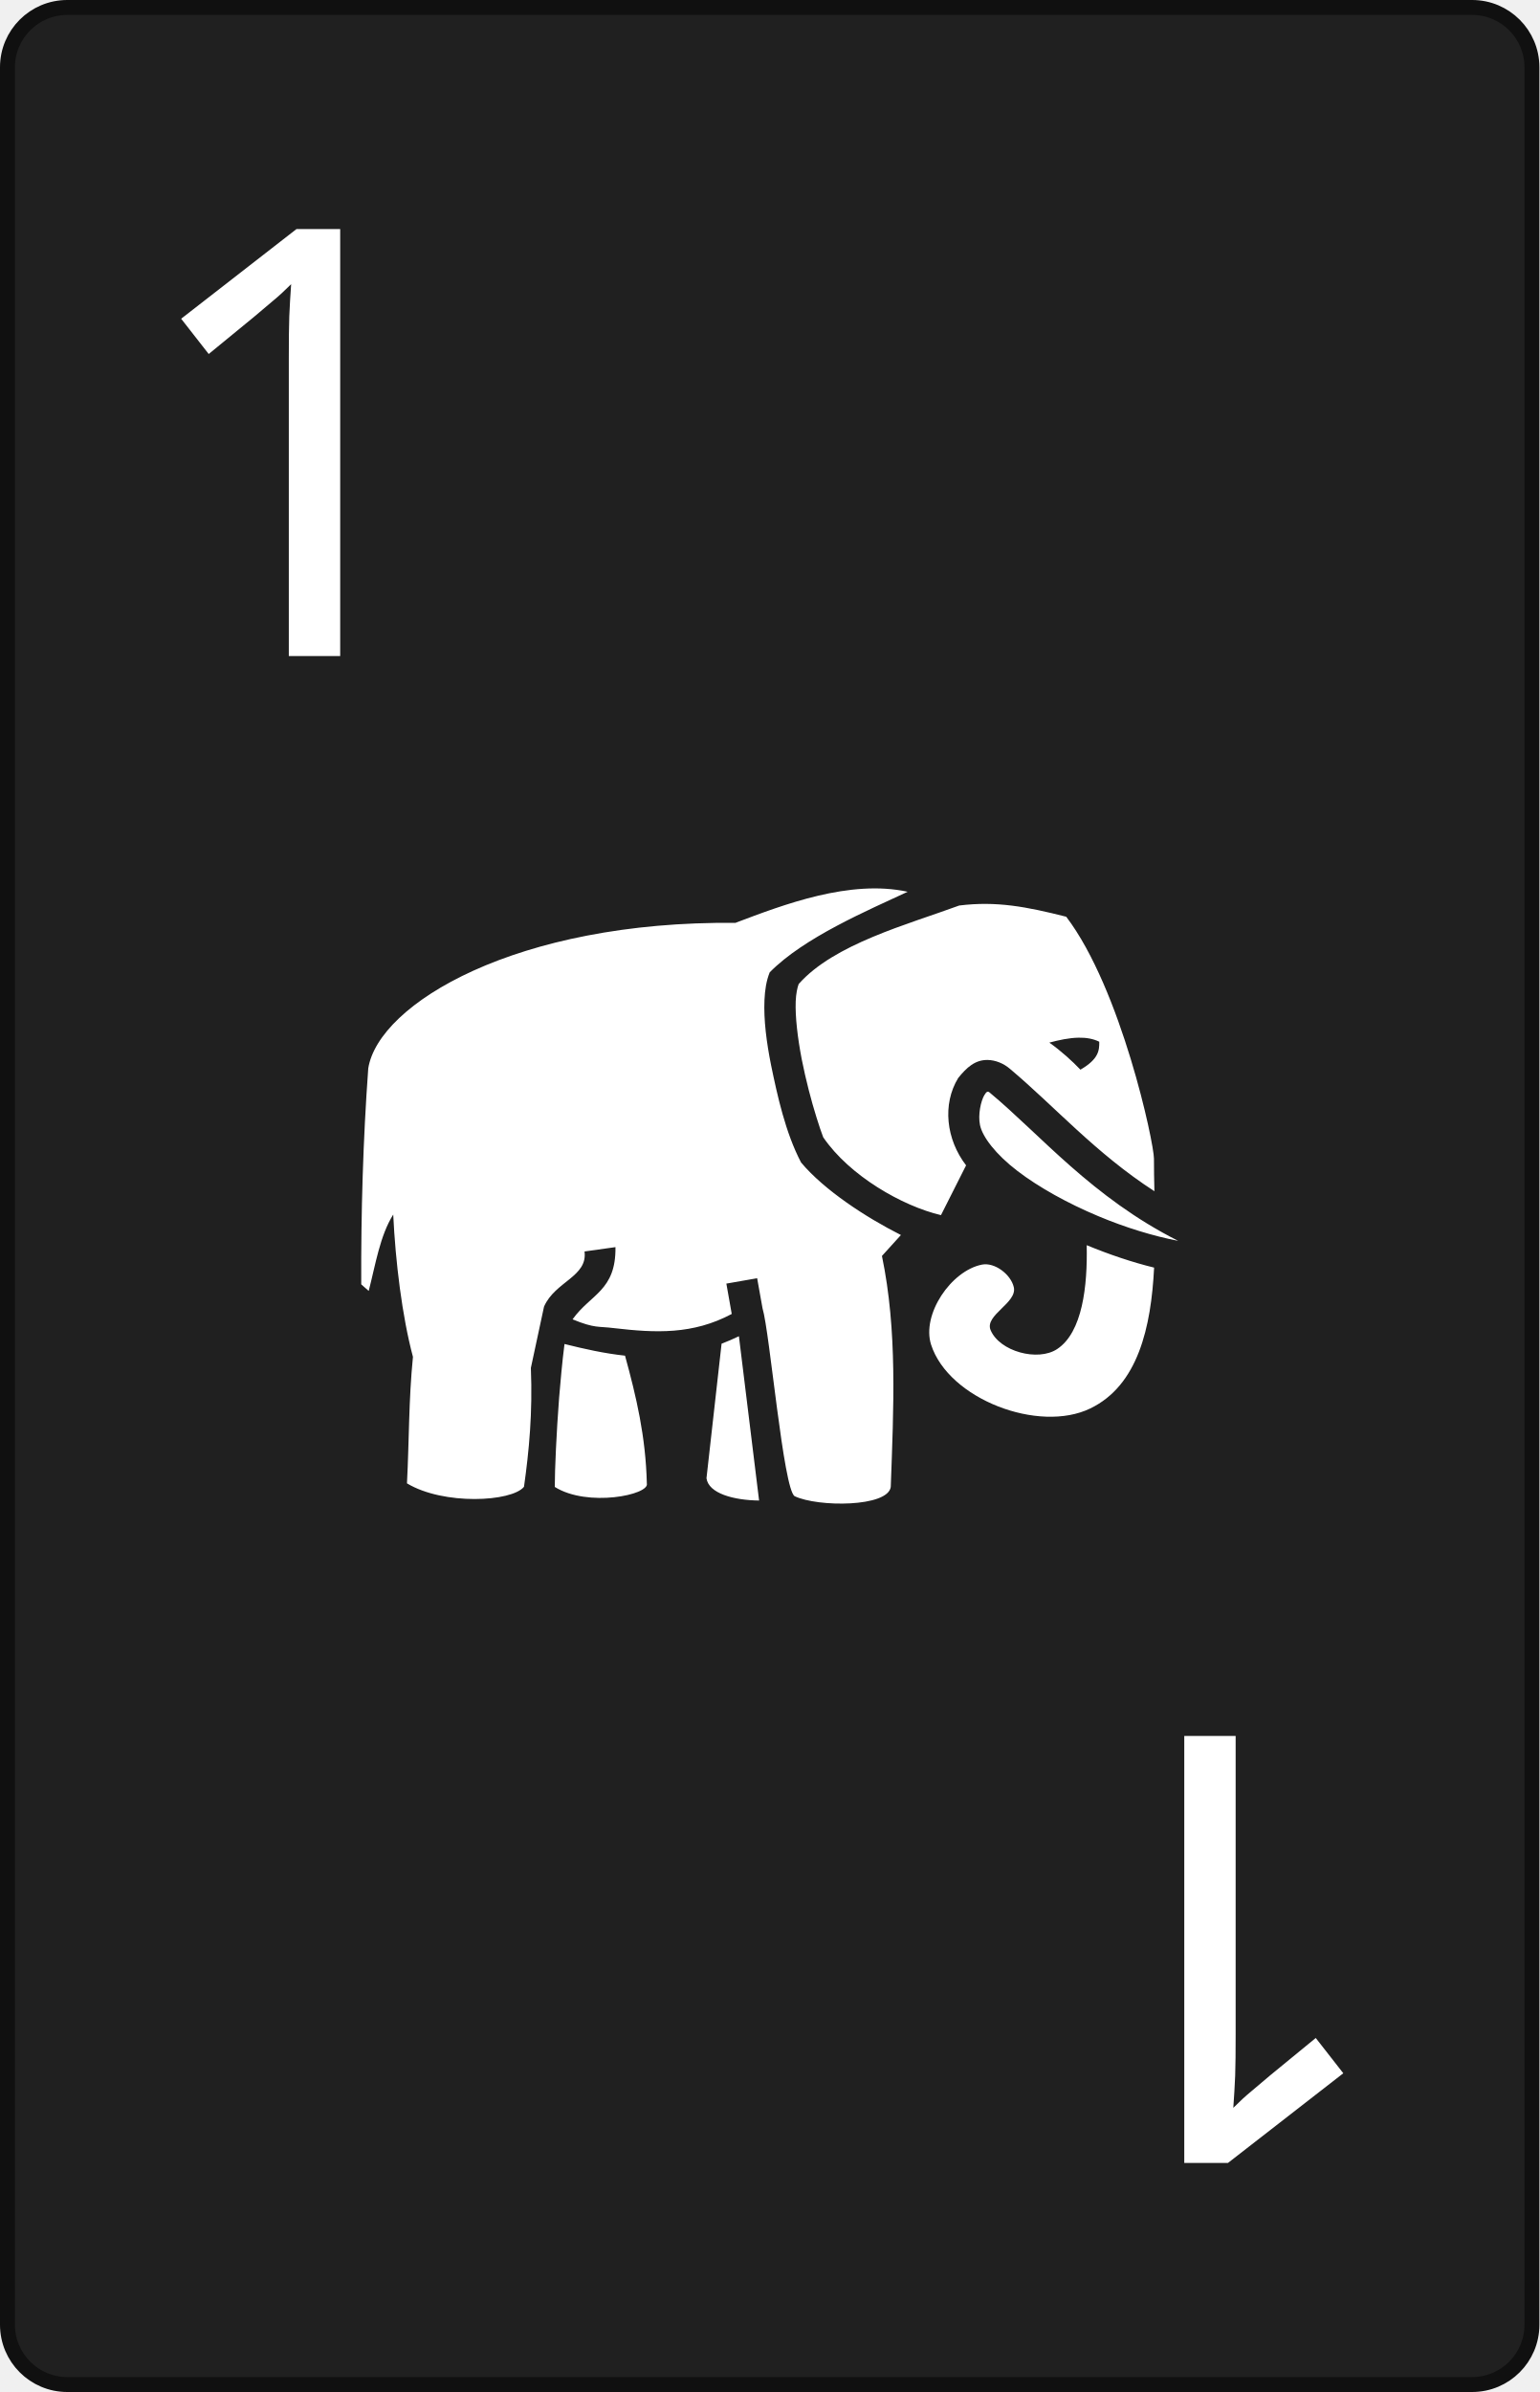
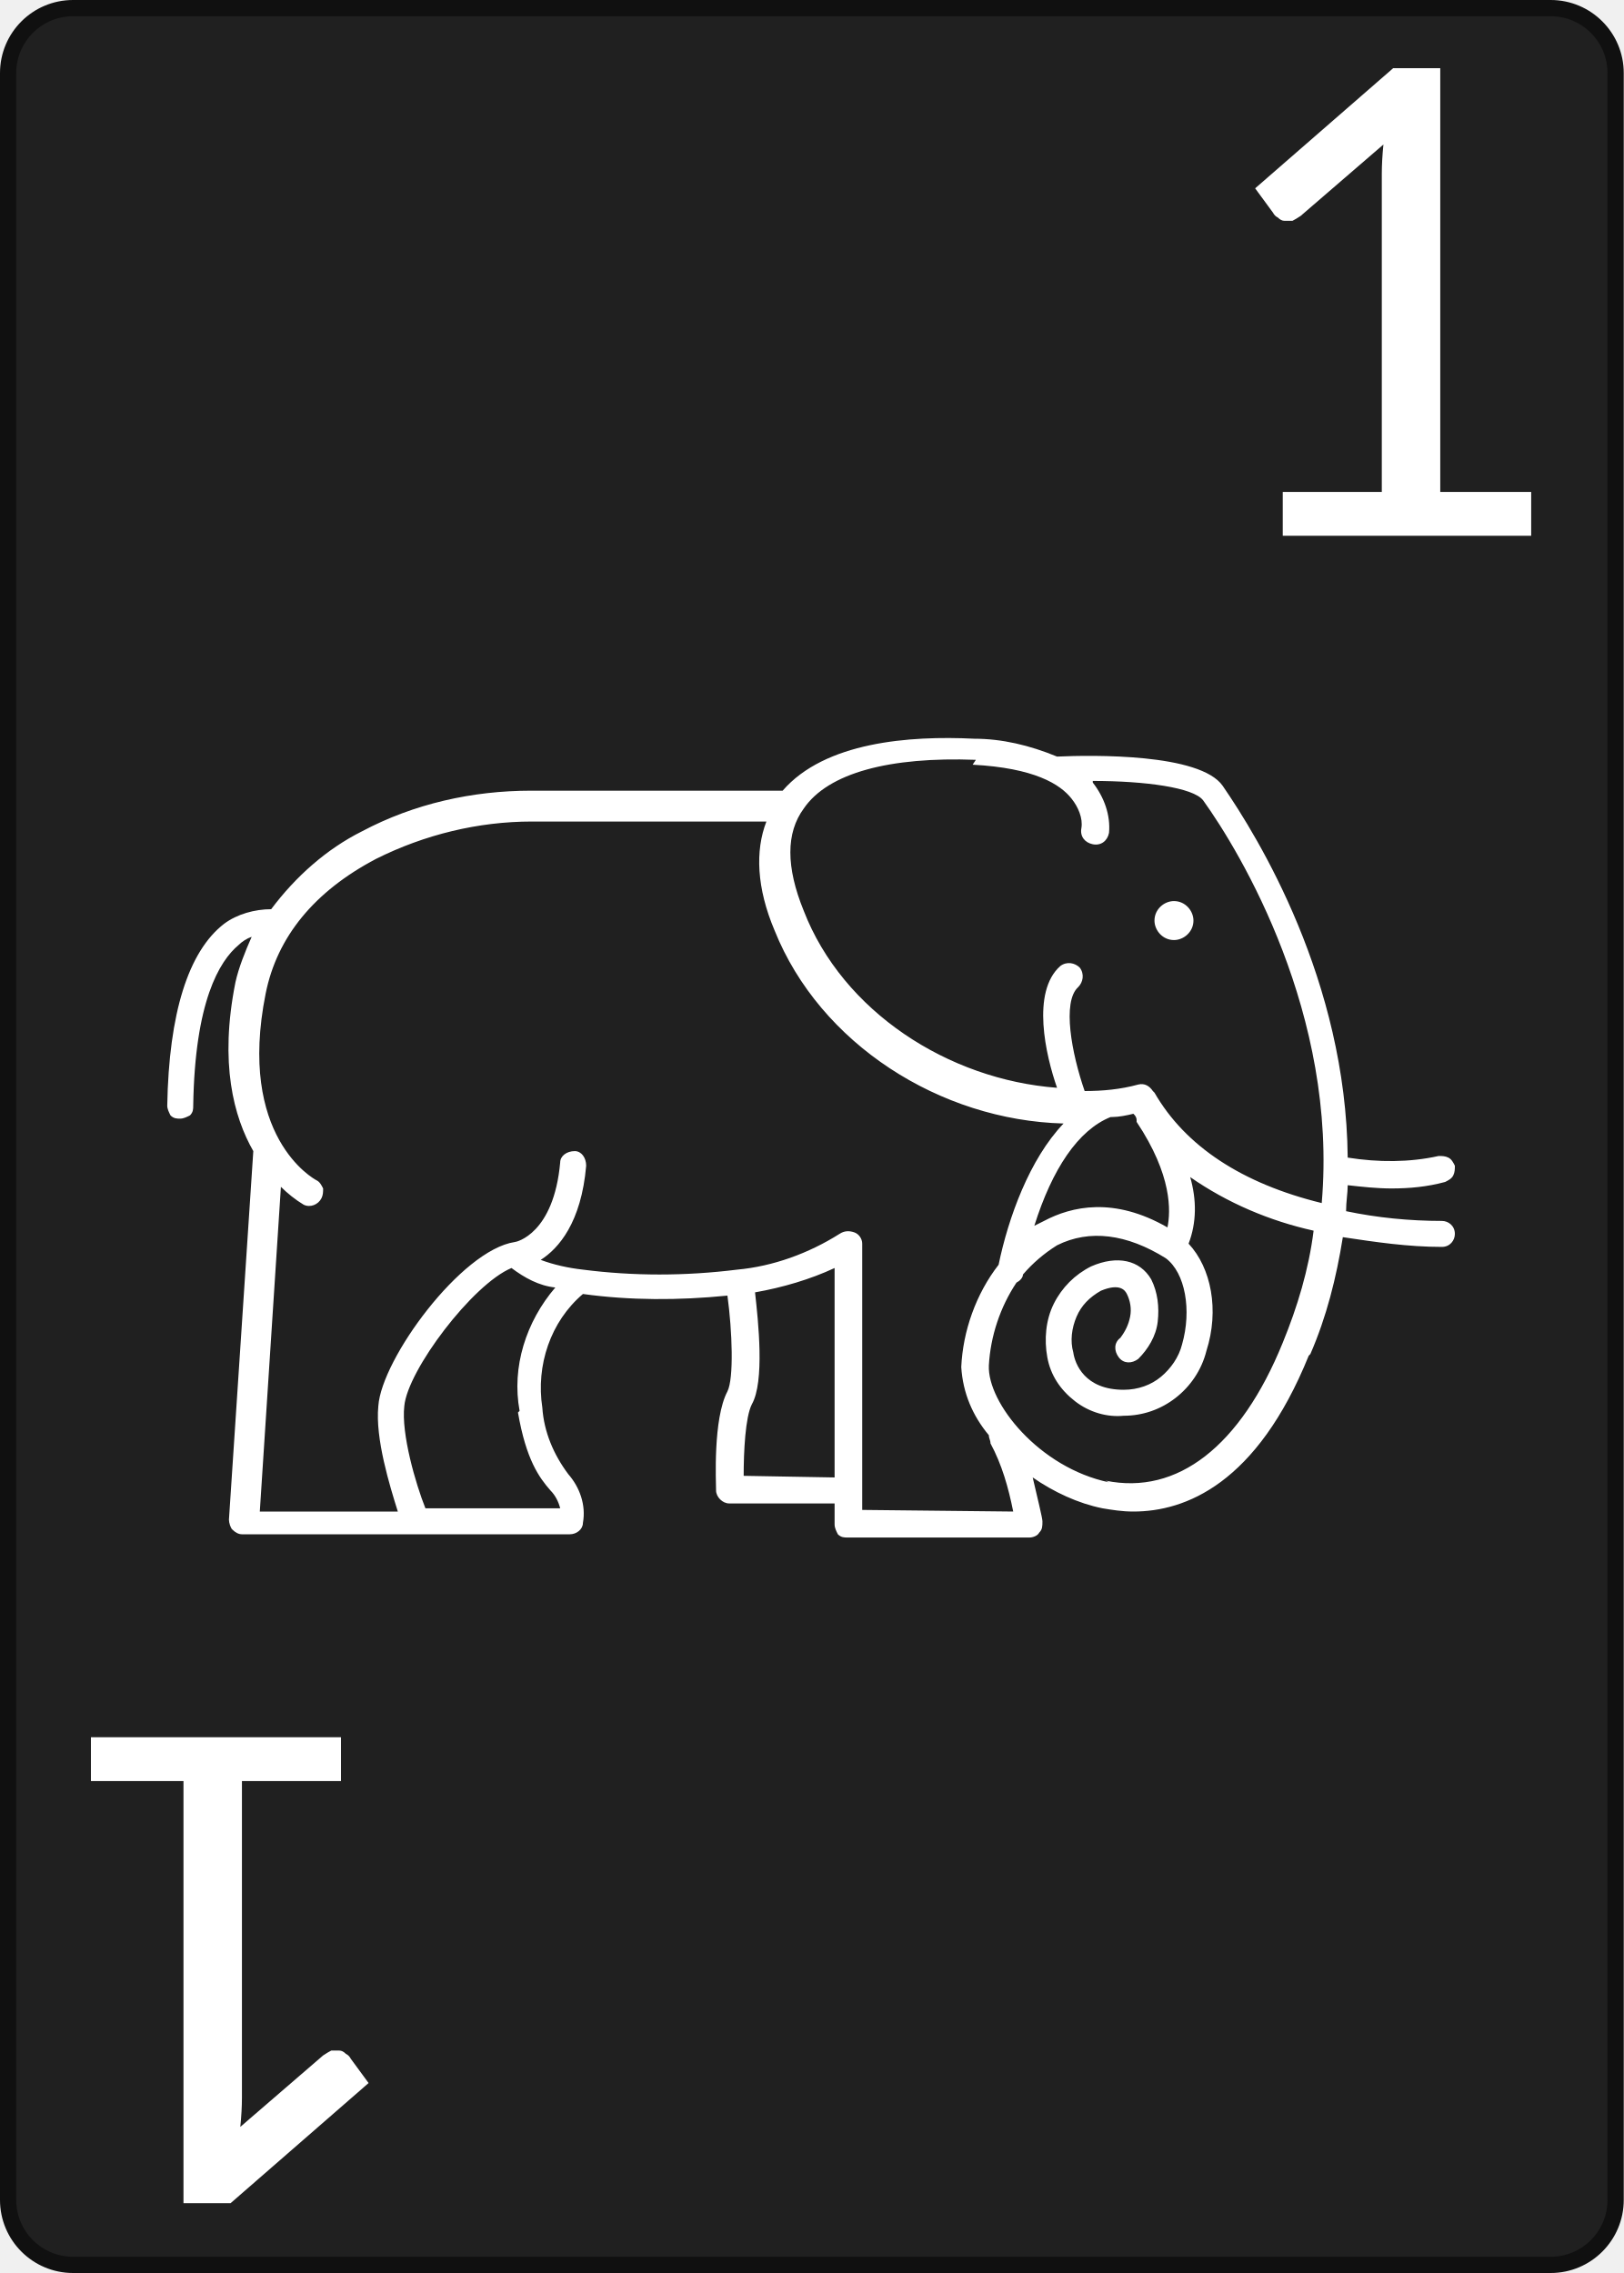
- <svg xmlns="http://www.w3.org/2000/svg" width="103px" height="160px" viewbox="0 0 103 160">
-   <rect x="0.5" y="0.5" width="102px" height="159px" rx="4px" ry="4px" style="fill:#202020;stroke-width:1px;stroke:#101010" />
-   <g transform="translate(20,30)">
-     <text text-anchor="middle" style="dominant-baseline:middle;font:40px sans-serif;fill:#ffffff">1</text>
+ <svg xmlns="http://www.w3.org/2000/svg" width="100px" height="140px" viewbox="0 0 100 140">
+   <rect x="0.5" y="0.5" width="99px" height="139px" rx="4px" ry="4px" style="fill:#202020;stroke-width:1px;stroke:#101010" />
+   <g id="elephant">
+     <path style="fill:#ffffff;stroke:none" d="m 73.5,56.7 c 0,0.7 -0.6,1.2 -1.2,1.2 -0.7,0 -1.2,-0.6 -1.2,-1.2 0,-0.7 0.6,-1.2 1.2,-1.2 0.7,0 1.2,0.6 1.2,1.2" />
+     <path style="fill:#ffffff;stroke:none" d="m 80.7,83.4 c 1.0,-2.3 1.6,-4.7 2.0,-7.2 2.0,0.3 4.0,0.6 6.1,0.6 0.5,0 0.8,-0.4 0.8,-0.8 0,-0.5 -0.4,-0.8 -0.8,-0.8 -2.0,0 -4.0,-0.2 -5.9,-0.6 0,-0.6 0.1,-1.1 0.1,-1.6 0.9,0.1 1.8,0.2 2.7,0.2 1.1,0 2.2,-0.1 3.3,-0.4 0.2,-0.1 0.4,-0.2 0.5,-0.4 0.1,-0.2 0.1,-0.4 0.1,-0.6 -0.1,-0.2 -0.2,-0.4 -0.4,-0.5 -0.2,-0.1 -0.4,-0.1 -0.6,-0.1 -1.8,0.4 -3.7,0.4 -5.6,0.1 C 82.9,60.4 77.5,51.6 75.3,48.4 73.9,46.4 67.3,46.5 65.1,46.6 63.4,45.9 61.7,45.5 60.0,45.5 56.0,45.3 50.8,45.7 48.2,48.7 H 32.7 c -3.6,0 -7.2,0.8 -10.4,2.5 -2.2,1.1 -4.1,2.8 -5.6,4.8 -1.0,0 -2.1,0.3 -2.9,0.9 -2.2,1.7 -3.4,5.5 -3.5,11.2 0,0.2 0.1,0.4 0.2,0.6 0.2,0.2 0.4,0.2 0.6,0.2 0.2,0 0.4,-0.1 0.6,-0.2 0.2,-0.2 0.2,-0.4 0.2,-0.6 0.1,-6.4 1.6,-8.9 2.8,-9.9 0.2,-0.2 0.5,-0.4 0.8,-0.5 -0.4,0.9 -0.8,1.9 -1.0,2.8 -1.0,5.0 -0.1,8.3 1.1,10.4 l -1.5,22.7 c 0,0.2 0.1,0.5 0.2,0.6 0.2,0.2 0.4,0.3 0.6,0.3 h 20.2 c 0.4,0 0.8,-0.3 0.8,-0.7 0.2,-1.1 -0.2,-2.2 -0.9,-3.0 -0.9,-1.2 -1.5,-2.6 -1.6,-4.1 -0.4,-2.6 0.5,-5.3 2.5,-7.0 2.9,0.4 5.9,0.4 8.9,0.1 0.3,2.2 0.4,5.1 0,5.9 -0.9,1.7 -0.7,5.6 -0.7,6.1 h 0 c 0,0.4 0.4,0.8 0.8,0.8 h 6.5 v 1.3 c 0,0.2 0.1,0.4 0.2,0.6 0.2,0.2 0.4,0.2 0.6,0.2 h 11.2 c 0.2,0 0.5,-0.1 0.6,-0.3 0.2,-0.2 0.2,-0.4 0.2,-0.7 0,-0.2 -0.3,-1.4 -0.6,-2.7 1.3,0.9 2.8,1.6 4.3,1.9 0.6,0.1 1.2,0.2 1.9,0.2 3.2,0 7.6,-1.7 10.8,-9.6 z M 59.9,47.1 c 3.8,0.2 5.4,1.2 6.1,2.1 0.4,0.5 0.7,1.2 0.6,1.8 -0.1,0.5 0.2,0.9 0.7,1.0 0.5,0.1 0.9,-0.2 1.0,-0.7 0.1,-1.1 -0.3,-2.2 -1.0,-3.1 l 0,-0.1 c 3.2,0 6.2,0.4 6.8,1.2 2.3,3.2 8.3,13.2 7.3,24.8 -4.9,-1.2 -8.4,-3.5 -10.3,-6.8 l -0.1,-0.1 v 0 c -0.2,-0.3 -0.5,-0.5 -0.9,-0.4 -1.1,0.3 -2.2,0.4 -3.3,0.4 -0.8,-2.3 -1.4,-5.5 -0.4,-6.4 v 0 c 0.3,-0.3 0.4,-0.8 0.1,-1.2 -0.3,-0.3 -0.8,-0.4 -1.2,-0.1 -1.8,1.6 -0.9,5.5 -0.2,7.5 -6.7,-0.5 -13.2,-4.7 -15.6,-10.9 -1.1,-2.7 -1.1,-4.8 0,-6.3 1.5,-2.2 5.3,-3.2 10.6,-3.0 z m 8.6,21.7 c 0.4,0 0.9,-0.1 1.3,-0.2 0.1,0.1 0.2,0.2 0.2,0.4 v 0 c 0,0 0,0.1 0,0.1 2.2,3.3 2.1,5.5 1.9,6.5 -3.3,-1.9 -5.9,-1.3 -7.6,-0.4 -0.2,0.1 -0.4,0.2 -0.6,0.3 1.1,-3.5 2.7,-5.9 4.7,-6.7 z M 31.9,87.0 c 0.5,2.9 1.3,4.0 2.0,4.8 v 0 c 0.3,0.3 0.5,0.7 0.6,1.1 h -8.3 c -0.6,-1.5 -1.5,-4.6 -1.3,-6.3 0.2,-2.2 4.2,-7.5 6.6,-8.5 h 0 c 0.8,0.6 1.7,1.1 2.7,1.2 -1.8,2.1 -2.7,4.9 -2.2,7.6 z m 13.9,3.9 c 0,-1.5 0.1,-3.6 0.5,-4.4 0.8,-1.4 0.4,-5.1 0.2,-6.9 1.7,-0.3 3.4,-0.8 4.9,-1.5 v 12.9 z m 7.3,2.1 0,-16.4 c 0,-0.3 -0.2,-0.6 -0.5,-0.7 -0.3,-0.1 -0.6,-0.1 -0.9,0.1 -1.9,1.2 -4.1,2.0 -6.3,2.2 -3.2,0.4 -6.4,0.4 -9.5,0 -0.9,-0.1 -1.8,-0.3 -2.6,-0.6 1.1,-0.7 2.5,-2.3 2.8,-5.8 0,-0.5 -0.3,-0.9 -0.7,-0.9 -0.5,0 -0.9,0.3 -0.9,0.7 -0.4,4.4 -2.7,4.9 -2.8,4.9 -3.3,0.5 -8.2,7.2 -8.4,10.1 -0.2,2.0 0.7,4.9 1.2,6.5 h -8.5 l 1.3,-20.0 c 0.4,0.4 0.9,0.8 1.4,1.1 0.4,0.2 0.9,0 1.1,-0.4 0.1,-0.2 0.1,-0.4 0.1,-0.6 -0.1,-0.2 -0.2,-0.4 -0.4,-0.5 -0.2,-0.1 -4.9,-2.7 -3.14,-11.5 0.7,-3.5 3.0,-6.3 6.8,-8.3 h 0 c 3.0,-1.5 6.3,-2.3 9.6,-2.3 H 47.2 c -0.7,1.8 -0.6,4.1 0.5,6.7 2.8,7.0 10.2,11.7 17.8,11.9 -2.1,2.2 -3.4,5.8 -4.0,8.7 v 0 c -1.4,1.8 -2.2,4.1 -2.3,6.3 0.1,1.6 0.7,3.0 1.7,4.2 0,0.2 0.1,0.3 0.1,0.5 0.7,1.3 1.1,2.7 1.4,4.2 z m 15.2,-1.7 c -4.3,-0.9 -7.5,-4.9 -7.4,-7.2 l 0,0 c 0.1,-1.8 0.7,-3.6 1.7,-5.1 0.2,-0.1 0.4,-0.3 0.4,-0.5 0.6,-0.7 1.3,-1.3 2.1,-1.8 2.0,-1.0 4.3,-0.7 6.7,0.8 1.2,0.9 1.6,3.2 1.0,5.3 h 0 c -0.2,0.8 -0.7,1.5 -1.3,2.0 -0.6,0.5 -1.4,0.8 -2.3,0.8 -2.4,0 -3.0,-1.6 -3.1,-2.3 v 0 c -0.2,-0.7 -0.1,-1.5 0.2,-2.2 0.3,-0.7 0.8,-1.2 1.5,-1.6 1.2,-0.5 1.5,0 1.6,0.2 h 0 c 0.2,0.4 0.3,0.9 0.2,1.4 -0.1,0.5 -0.3,0.9 -0.6,1.3 -0.4,0.3 -0.4,0.8 -0.1,1.2 0.3,0.4 0.8,0.4 1.2,0.1 0.6,-0.6 1.1,-1.4 1.2,-2.3 0.1,-0.9 0,-1.8 -0.4,-2.6 -0.7,-1.2 -2.1,-1.5 -3.7,-0.8 v 0 c -1.0,0.5 -1.8,1.3 -2.3,2.3 -0.5,1.0 -0.6,2.2 -0.4,3.3 0.2,1.1 0.8,2.0 1.7,2.7 0.9,0.7 2.0,1.0 3.0,0.9 h 0 c 1.2,0 2.3,-0.4 3.2,-1.1 0.9,-0.7 1.6,-1.7 1.9,-2.9 0.8,-2.5 0.3,-5.1 -1.1,-6.6 0.5,-1.3 0.5,-2.7 0.1,-4.1 2.3,1.6 4.9,2.7 7.6,3.3 -0.3,2.4 -1.0,4.7 -1.9,6.9 -2.6,6.4 -6.5,9.4 -10.9,8.5 z" />
  </g>
-   <g transform="translate(82,130) rotate(180)">
-     <text text-anchor="middle" style="dominant-baseline:middle;font:40px sans-serif;fill:#ffffff">1</text>
-   </g>
-   <path style="fill:#ffffff;stroke:none" d="m 49.23,61.73 c -14.69,-0.15 -23.9,5.42 -24.59,9.73 -0.35,4.78 -0.49,9.7 -0.47,14.45 l 0.5,0.44 c 0.46,-1.78 0.75,-3.69 1.64,-5.11 0.15,3.15 0.59,6.79 1.32,9.52 -0.29,2.9 -0.25,5.57 -0.4,8.46 2.45,1.48 7.01,1.24 7.83,0.23 0.34,-2.4 0.58,-4.94 0.46,-7.95 l 0.88,-4.1 c 0.74,-1.69 2.93,-2 2.71,-3.69 l 2.07,-0.29 c 0.04,2.92 -1.67,3.14 -2.87,4.83 1.51,0.62 1.7,0.45 2.79,0.59 2.77,0.32 5.25,0.44 7.86,-0.95 l -0.36,-2.03 2.06,-0.36 0.36,2.01 c 0.49,1.63 1.39,12.11 2.15,12.57 1.56,0.74 6.24,0.74 6.43,-0.62 0.19,-5.31 0.45,-10.45 -0.59,-15.45 0.43,-0.48 0.85,-0.94 1.27,-1.4 -2.34,-1.18 -5.13,-3 -6.68,-4.85 -1.05,-2 -1.59,-4.49 -2.01,-6.52 -0.3,-1.5 -0.5,-3.02 -0.44,-4.35 0.03,-0.66 0.12,-1.28 0.35,-1.85 2.3,-2.34 6.56,-4.14 9.23,-5.39 -3.86,-0.84 -8.3,0.86 -11.5,2.07 z m 14.95,-1.16 c -3.45,1.27 -8.37,2.57 -10.74,5.25 -0.09,0.23 -0.18,0.65 -0.2,1.16 -0.04,1.03 0.13,2.45 0.4,3.86 0.28,1.41 0.65,2.82 0.99,3.9 0.17,0.54 0.32,1 0.45,1.33 1.76,2.58 5.29,4.6 7.88,5.21 l 1.68,-3.33 c -1.34,-1.74 -1.6,-4.09 -0.53,-5.84 0.57,-0.71 1.13,-1.22 1.97,-1.21 0.53,0.01 1.07,0.23 1.49,0.59 3,2.52 5.74,5.65 9.67,8.19 -0.02,-0.77 -0.03,-1.5 -0.03,-2.18 0,-1.05 -2.19,-11.34 -5.87,-16.18 -2.65,-0.67 -4.67,-1.06 -7.16,-0.75 z m 7.99,8.84 c 0.5,-0.01 0.98,0.07 1.38,0.27 0.01,0.57 -0.03,1.16 -1.26,1.87 -0.52,-0.55 -1.3,-1.26 -2.08,-1.81 0.63,-0.17 1.32,-0.32 1.96,-0.33 z m -6.29,3.81 c -0.26,0.42 -0.45,1.35 -0.31,2.03 0.16,0.79 1.05,1.96 2.5,3.07 1.45,1.11 3.39,2.18 5.42,3.03 1.81,0.76 3.68,1.33 5.34,1.65 -5.77,-2.91 -9.22,-7.1 -12.59,-9.9 -0.18,-0.18 -0.28,0 -0.36,0.13 z m 6.83,10.07 c 0.06,2.72 -0.28,5.83 -1.98,6.95 -1.29,0.85 -3.85,0.16 -4.45,-1.27 -0.42,-1.01 1.81,-1.82 1.55,-2.88 -0.2,-0.85 -1.28,-1.67 -2.13,-1.5 -2.07,0.41 -4.05,3.34 -3.4,5.36 1.18,3.64 7.21,5.93 10.65,4.26 3.19,-1.54 4.07,-5.42 4.27,-9.42 -1.47,-0.36 -3.01,-0.88 -4.51,-1.5 z m -23.27,6.09 a 15.01,15.01 0 0 1 -1.16,0.5 l -1.01,9 c 0.142,1.02 1.83,1.47 3.52,1.49 z m -11.67,0.52 c -0.16,1.24 -0.27,2.53 -0.36,3.59 -0.18,2.35 -0.29,4.82 -0.29,5.97 2.19,1.38 6.35,0.53 6.16,-0.23 -0.08,-3.16 -0.7,-5.78 -1.46,-8.55 -1.39,-0.15 -2.73,-0.45 -4.05,-0.78 z" />
+   <path id="number-top-right" style="fill:#ffffff;stroke:none" d="m 79.0,30.3 h 6.1 V 10.7 q 0,-0.8 0.1,-1.8 L 80.1,13.3 q -0.3,0.2 -0.5,0.3 -0.3,0 -0.5,0 -0.2,0 -0.4,-0.2 -0.2,-0.1 -0.3,-0.3 l -1.1,-1.5 8.5,-7.4 h 2.9 V 30.3 h 5.6 v 2.7 H 79.0 Z" />
+   <path id="number-bottom-left" style="fill:#ffffff;stroke:none" d="m 21.0,109.7 h -6.1 v 19.5 q 0,0.8 -0.1,1.8 l 5.1,-4.4 q 0.3,-0.2 0.5,-0.3 0.3,0 0.5,0 0.2,0 0.4,0.2 0.2,0.1 0.3,0.3 l 1.1,1.5 -8.5,7.4 h -2.9 v -26.0 H 5.6 v -2.7 H 21.0 Z" />
</svg>
